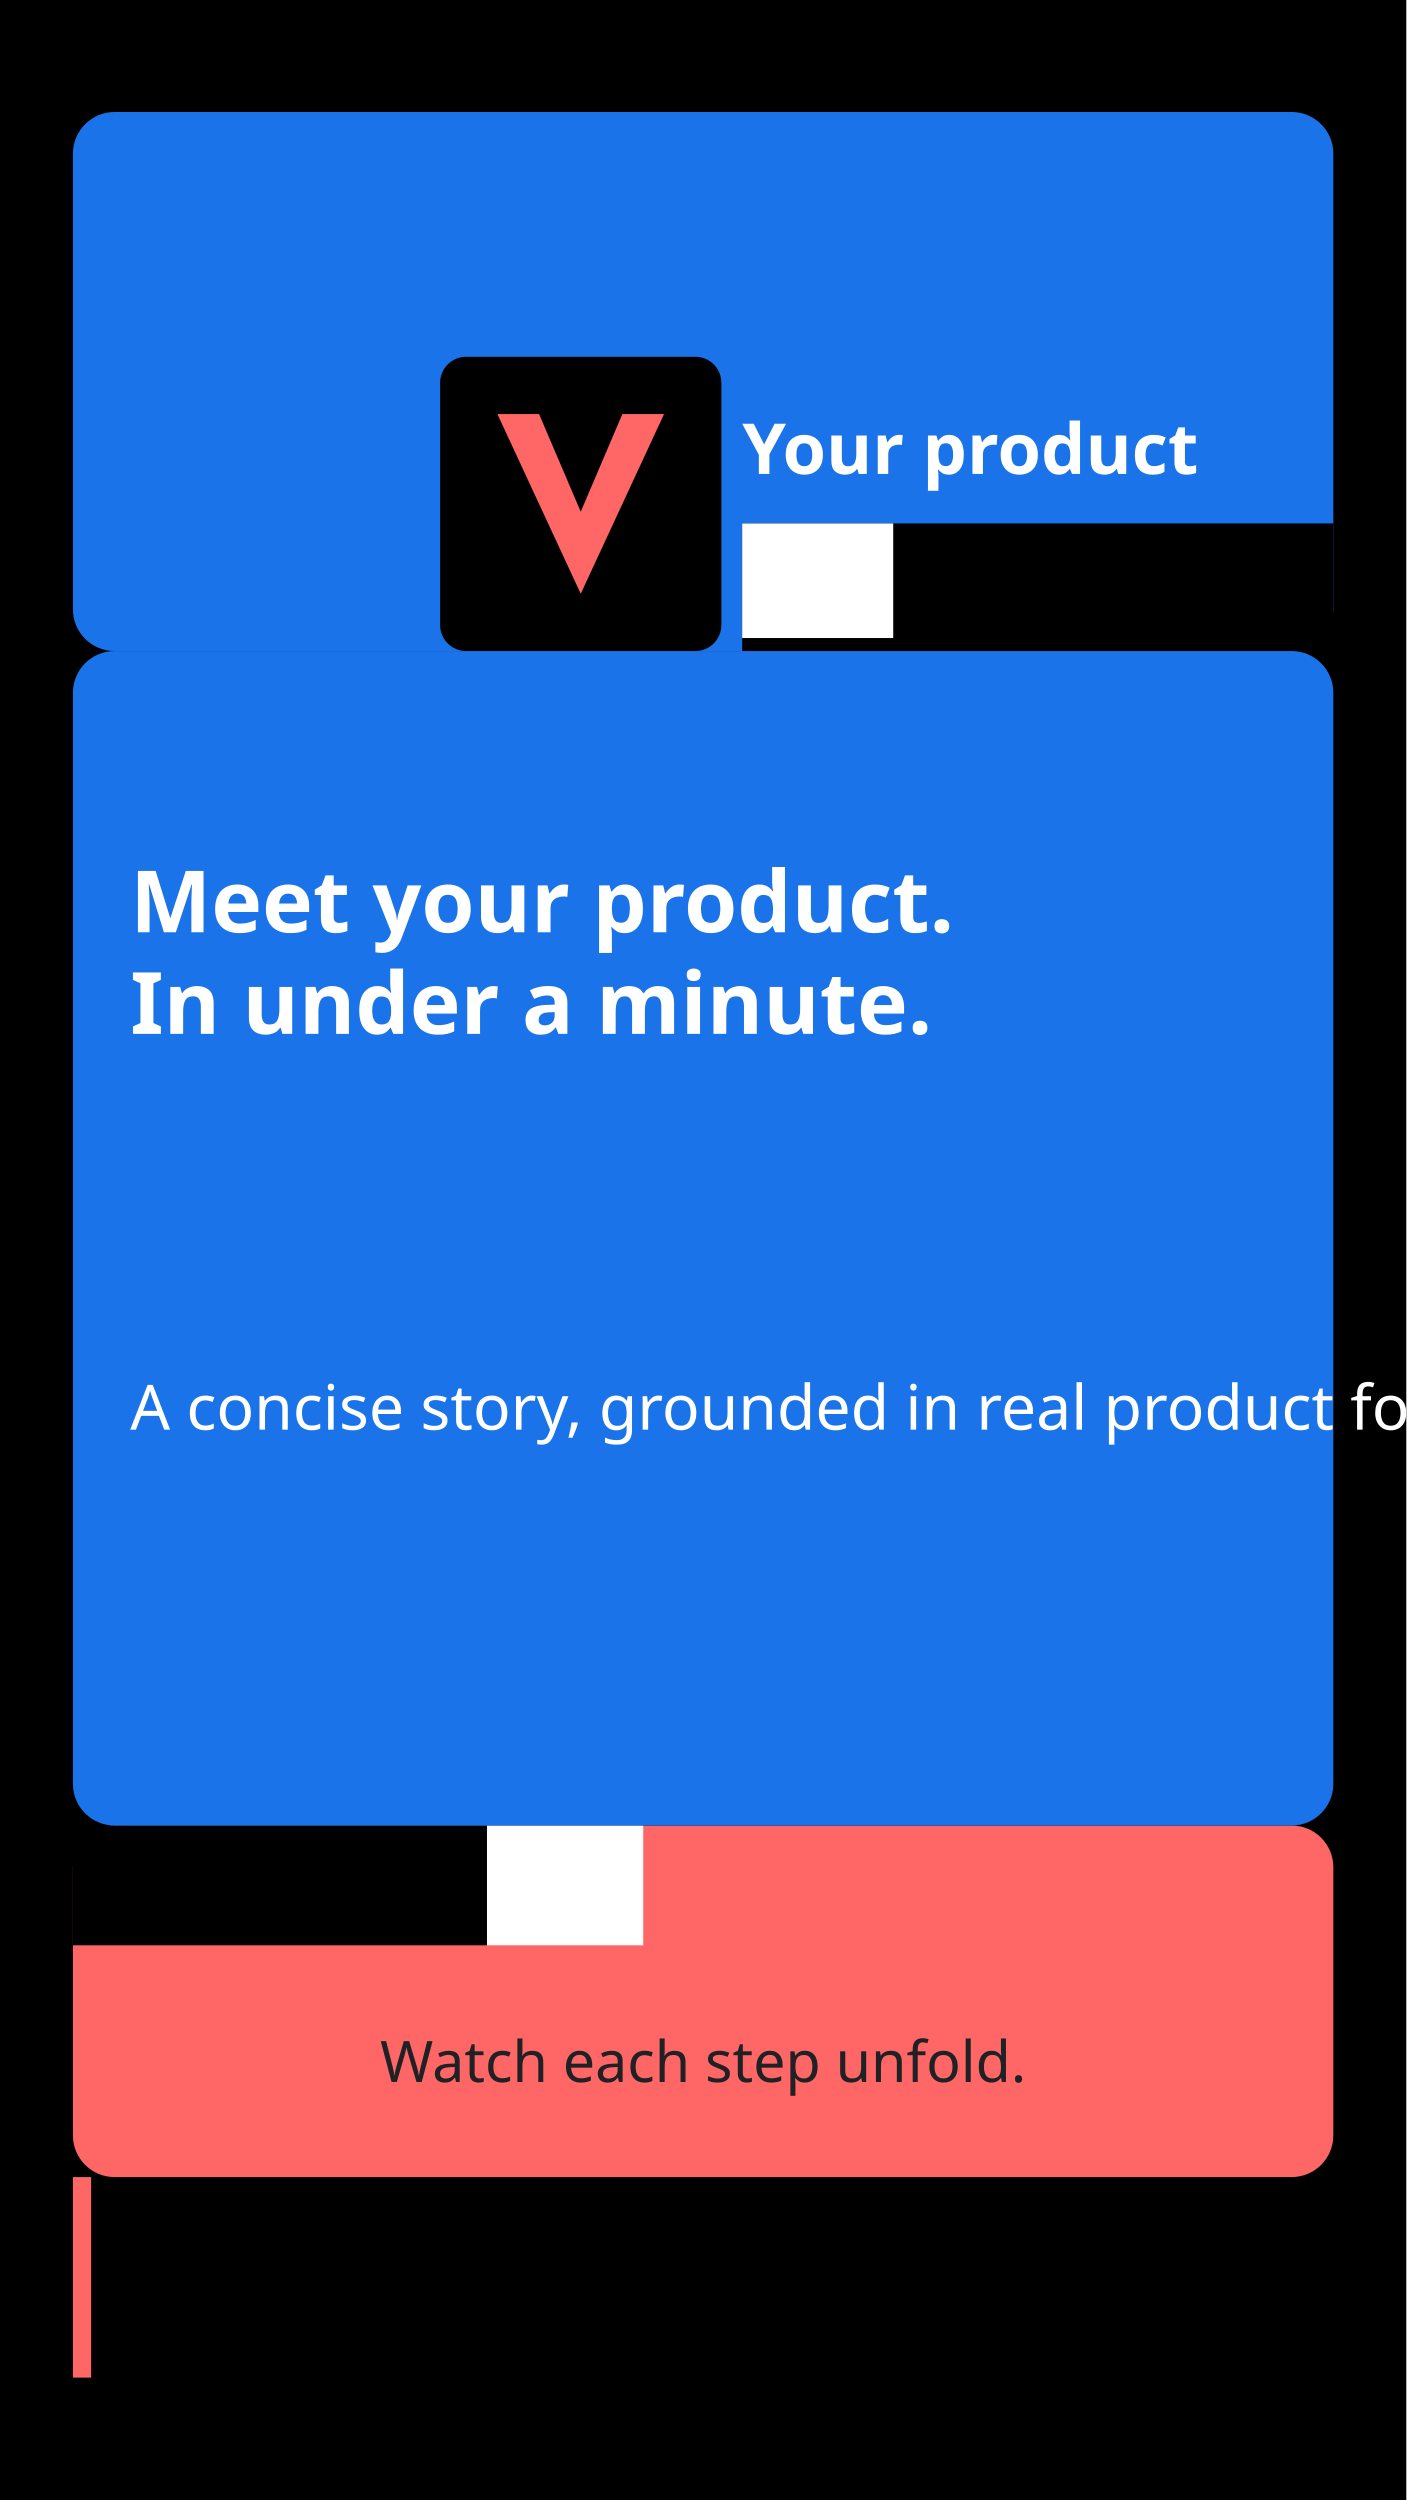
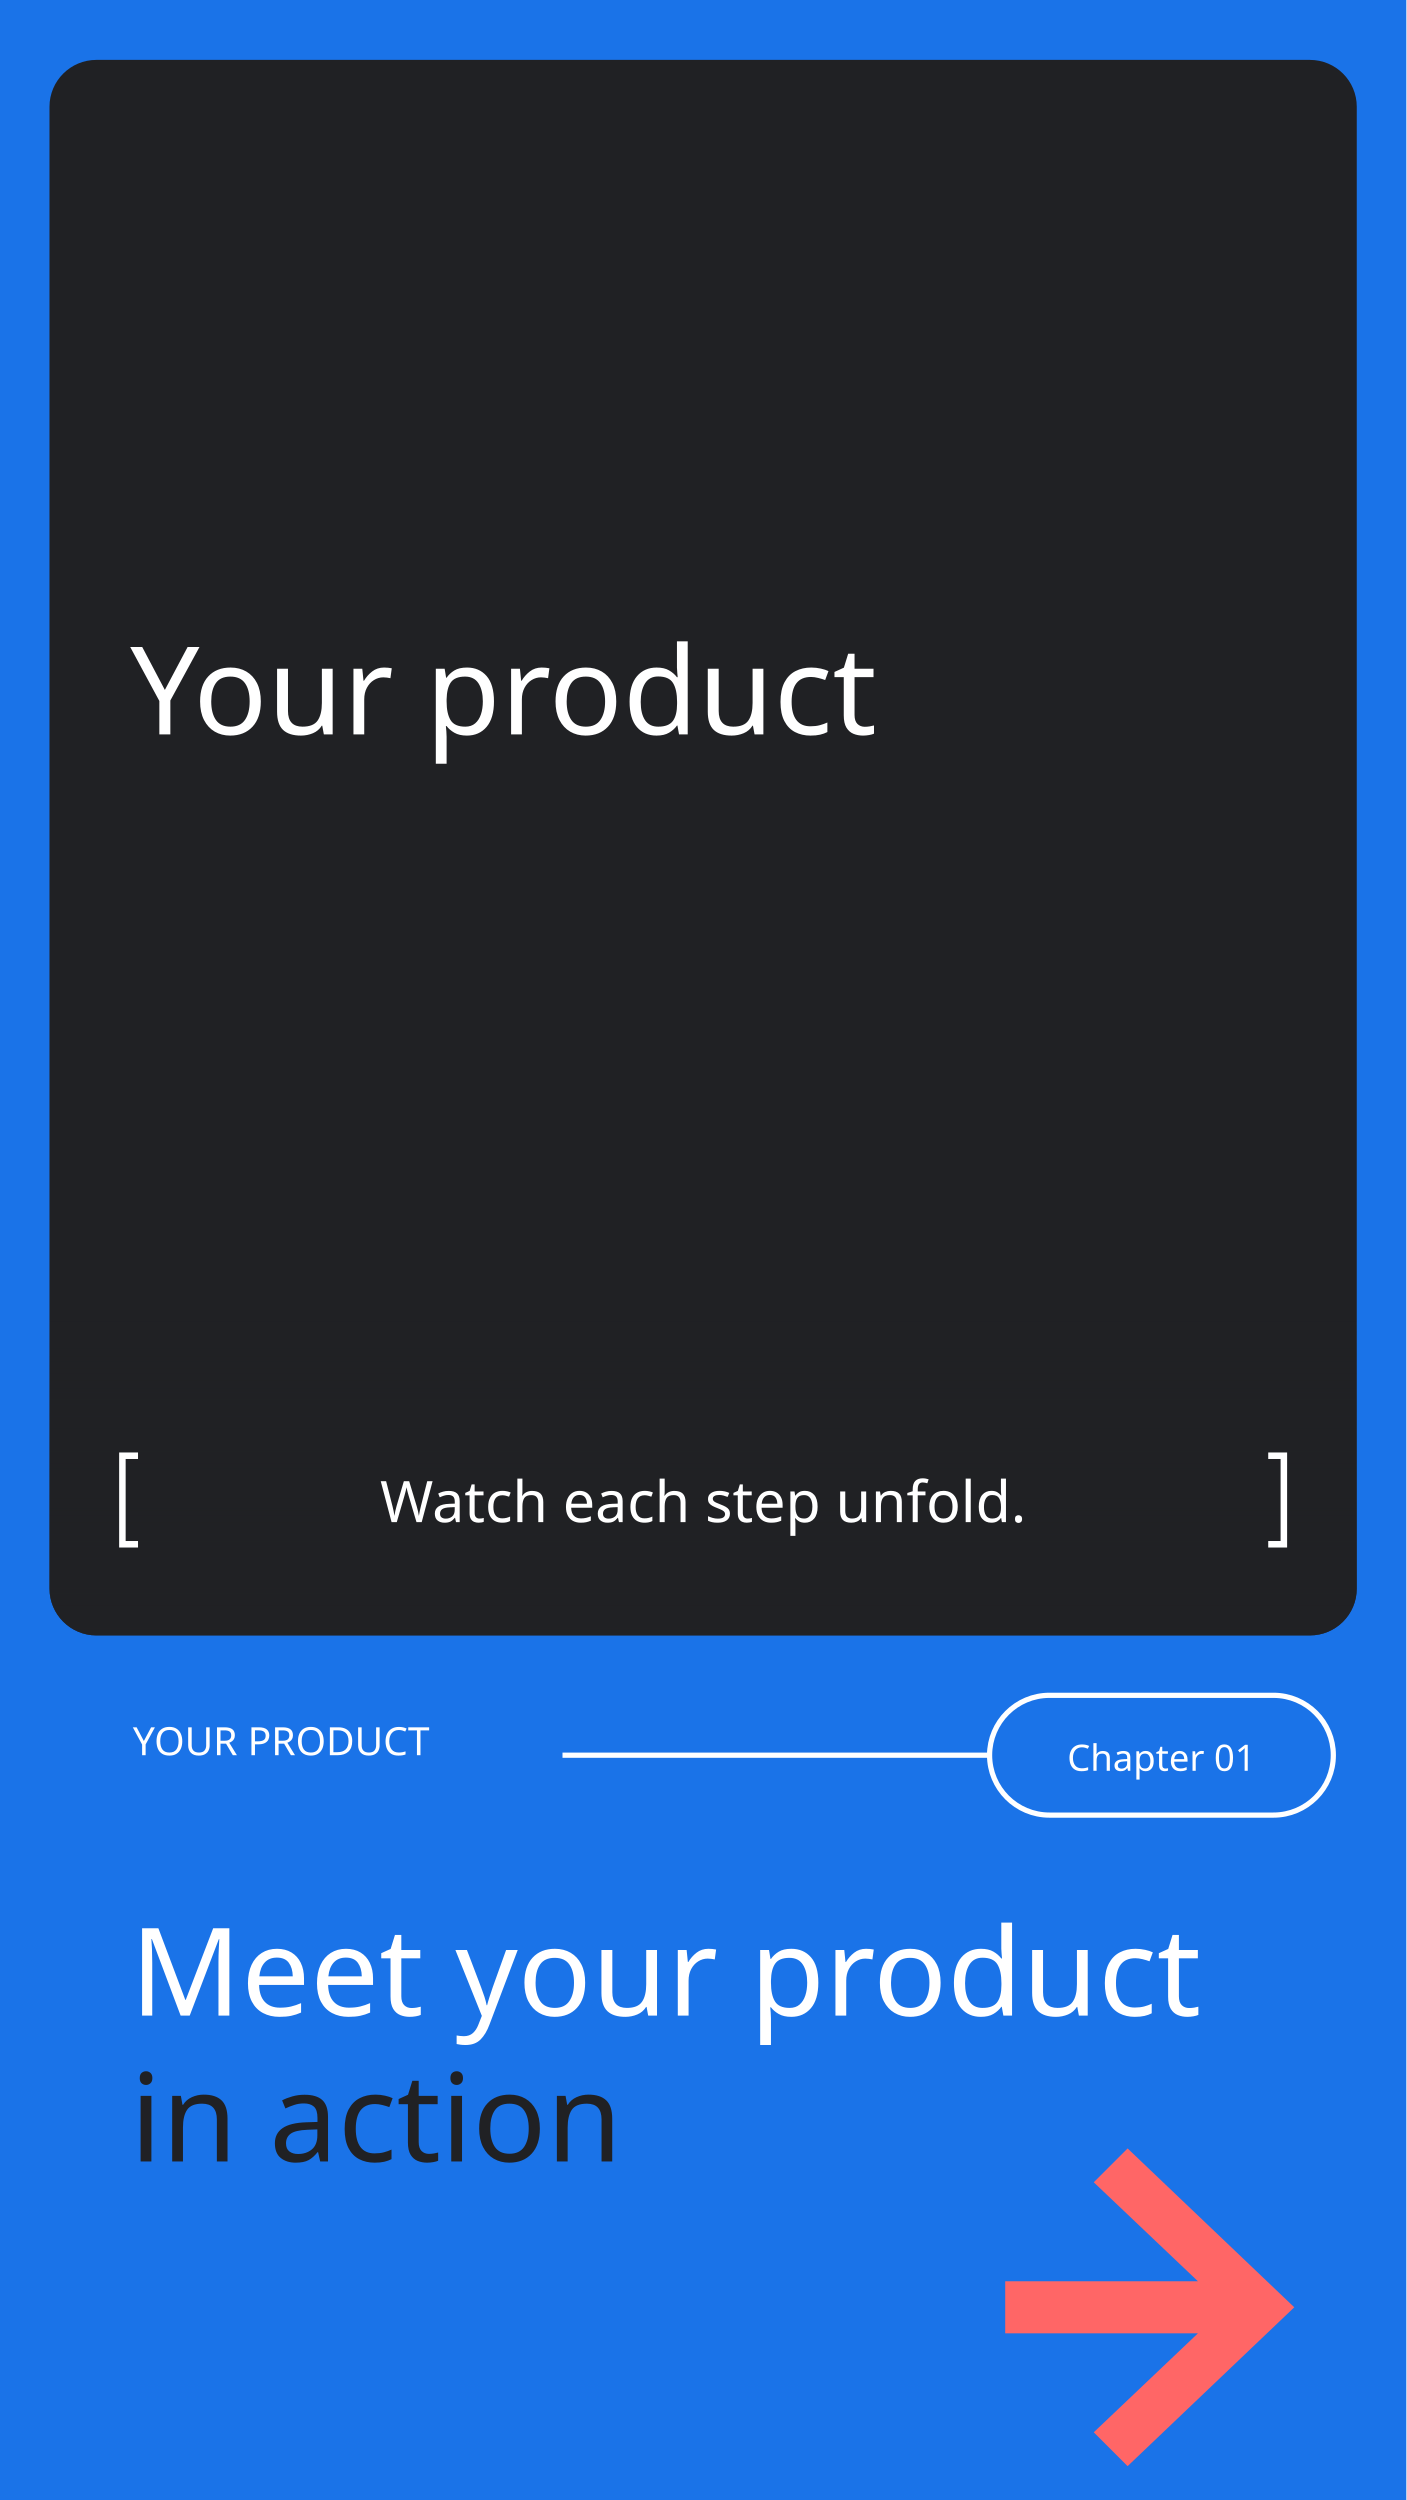
<svg xmlns="http://www.w3.org/2000/svg" width="1080" height="1920" viewBox="0 0 1080 1920">
-   <rect x="0" y="0" width="1080" height="1920" fill="#000" />
-   <rect x="56" y="86" width="968" height="414" fill="#1A73E8" rx="32" />
-   <rect x="570" y="402" width="454" height="98" fill="#000" />
-   <rect x="570" y="402" width="116" height="88" fill="#fff" />
-   <rect x="338" y="274" width="216" height="226" fill="#000" rx="20" />
-   <path d="M382 318 H414 L446 393 L478 318 H510 L446 456 Z" fill="#FF6666" />
-   <rect x="56" y="1402" width="968" height="270" fill="#FF6666" rx="32" />
-   <rect x="56" y="1402" width="318" height="92" fill="#000" />
-   <rect x="374" y="1402" width="120" height="92" fill="#fff" />
-   <rect x="56" y="1672" width="14" height="154" fill="#FF6666" />
-   <rect x="56" y="500" width="968" height="902" fill="#1A73E8" rx="32" />
-   <text x="570" y="364" fill="#FFFFFF" font-family="sans-serif" font-size="54" font-weight="600">Your product</text>
-   <text x="100" y="716" fill="#FFFFFF" font-family="sans-serif" font-size="66" font-weight="600">Meet your product.</text>
-   <text x="100" y="794" fill="#FFFFFF" font-family="sans-serif" font-size="66" font-weight="600">In under a minute.</text>
-   <text x="100" y="1098" fill="#FFFFFF" font-family="sans-serif" font-size="48" font-weight="500">A concise story, grounded in real product footage.</text>
+   <rect x="0" y="0" width="1080" height="1920" fill="#1A73E8" />
+   <rect x="38" y="46" width="1004" height="1210" fill="#202124" rx="36" />
+   <path d="M432 1348H760" stroke="#FFFFFF" stroke-width="4" />
+   <rect x="760" y="1302" width="264" height="92" fill="none" rx="46" stroke="#FFFFFF" stroke-width="4" />
+   <path d="M866 1650 994 1772 866 1894 840 1868 920 1792H772V1752H920L840 1676Z" fill="#FF6666" />
  <defs>
    <clipPath id="product-window">
-       <rect x="56" y="500" width="968" height="902" fill="#fff" rx="32" />
+       <rect x="38" y="46" width="1004" height="1210" fill="#fff" rx="36" />
    </clipPath>
  </defs>
  <g clip-path="url(#product-window)" />
-   <text x="540" y="1599" text-anchor="middle" fill="#202124" font-family="sans-serif" font-size="44">Watch each step unfold.</text>
+   <defs>
+     <linearGradient id="caption-shade" x1="0" y1="0" x2="0" y2="1">
+       <stop offset="0" stop-color="#202124" stop-opacity="0" />
+       <stop offset="1" stop-color="#202124" stop-opacity=".75" />
+     </linearGradient>
+     <clipPath id="frame-clip">
+       <rect x="38" y="46" width="1004" height="1210" fill="#fff" rx="36" />
+     </clipPath>
+   </defs>
+   <g clip-path="url(#frame-clip)">
+     <rect x="38" y="1010" width="1004" height="246" fill="url(#caption-shade)" />
+   </g>
+   <path d="M106 1118H94V1186H106M974 1118H986V1186H974" fill="none" stroke="#FFFFFF" stroke-width="5" />
+   <text x="892" y="1360" text-anchor="middle" fill="#FFFFFF" font-family="sans-serif" font-size="28">Chapter 01</text>
+   <text x="102" y="1348" fill="#FFFFFF" font-family="sans-serif" font-size="30" font-weight="400">YOUR PRODUCT</text>
+   <text x="100" y="1548" fill="#FFFFFF" font-family="sans-serif" font-size="94" font-weight="500">Meet your product</text>
+   <text x="100" y="1660" fill="#202124" font-family="sans-serif" font-size="94" font-weight="400">in action</text>
+   <text x="100" y="564" fill="#FFFFFF" font-family="sans-serif" font-size="94" font-weight="500">Your product</text>
+   <text x="540" y="1169" text-anchor="middle" fill="#FFFFFF" font-family="sans-serif" font-size="44">Watch each step unfold.</text>
</svg>
